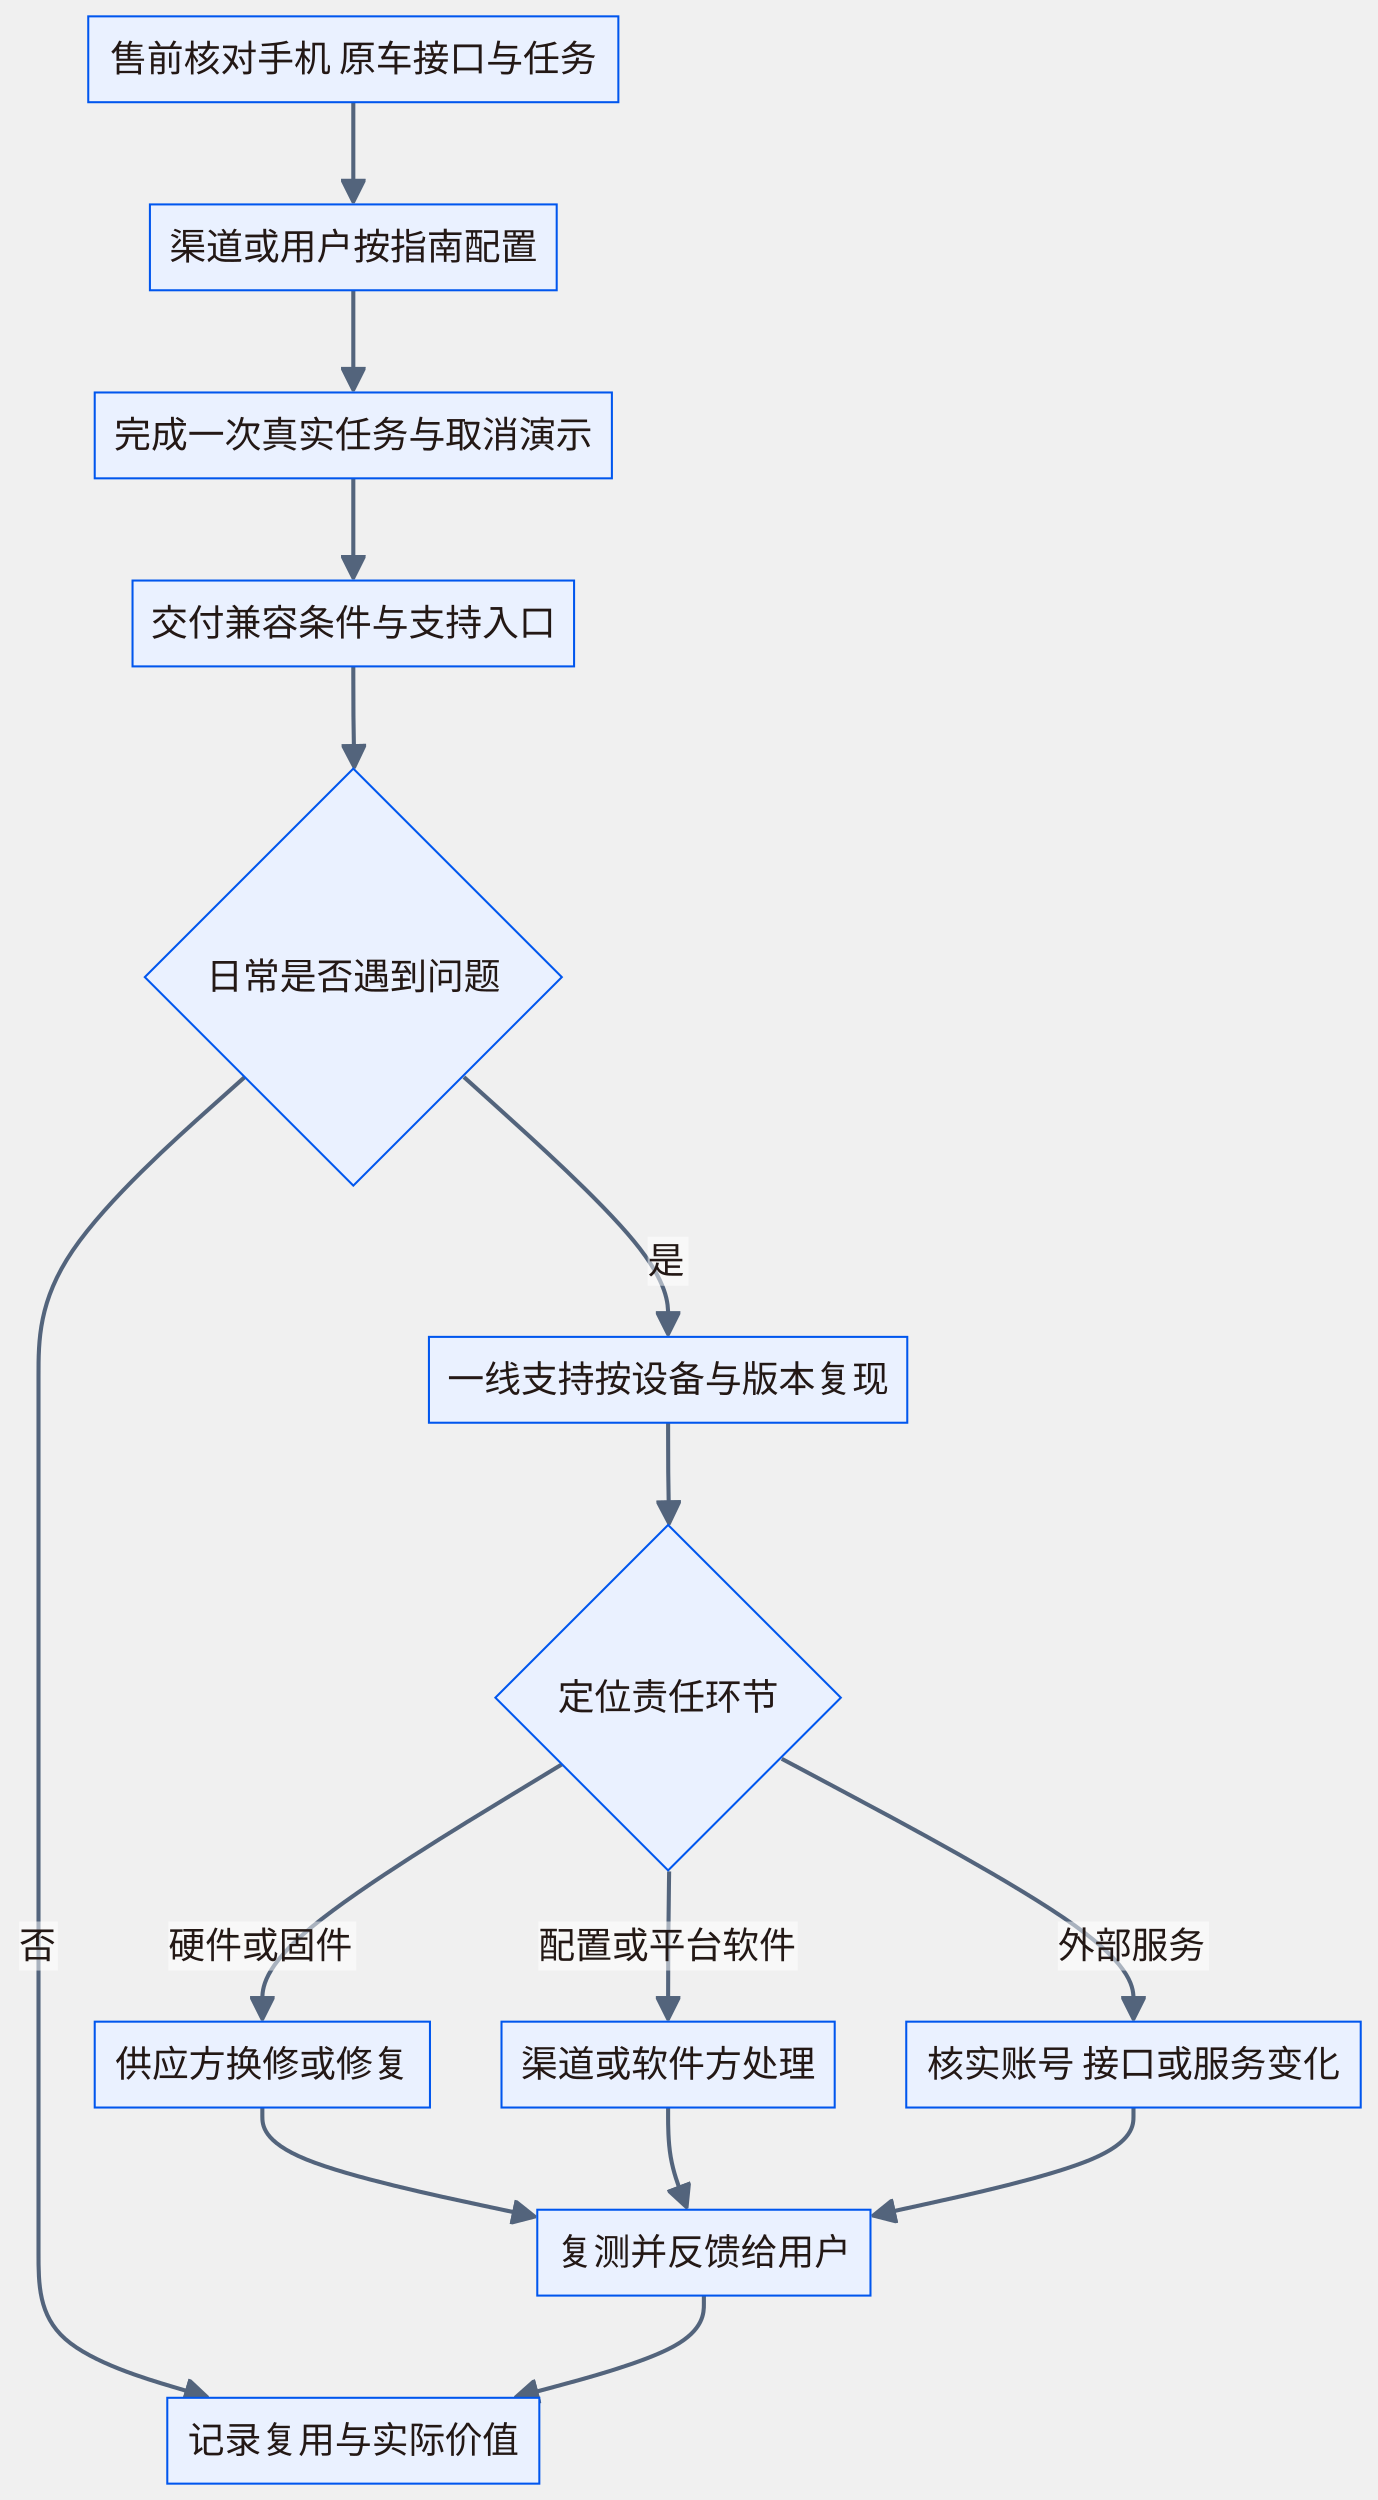
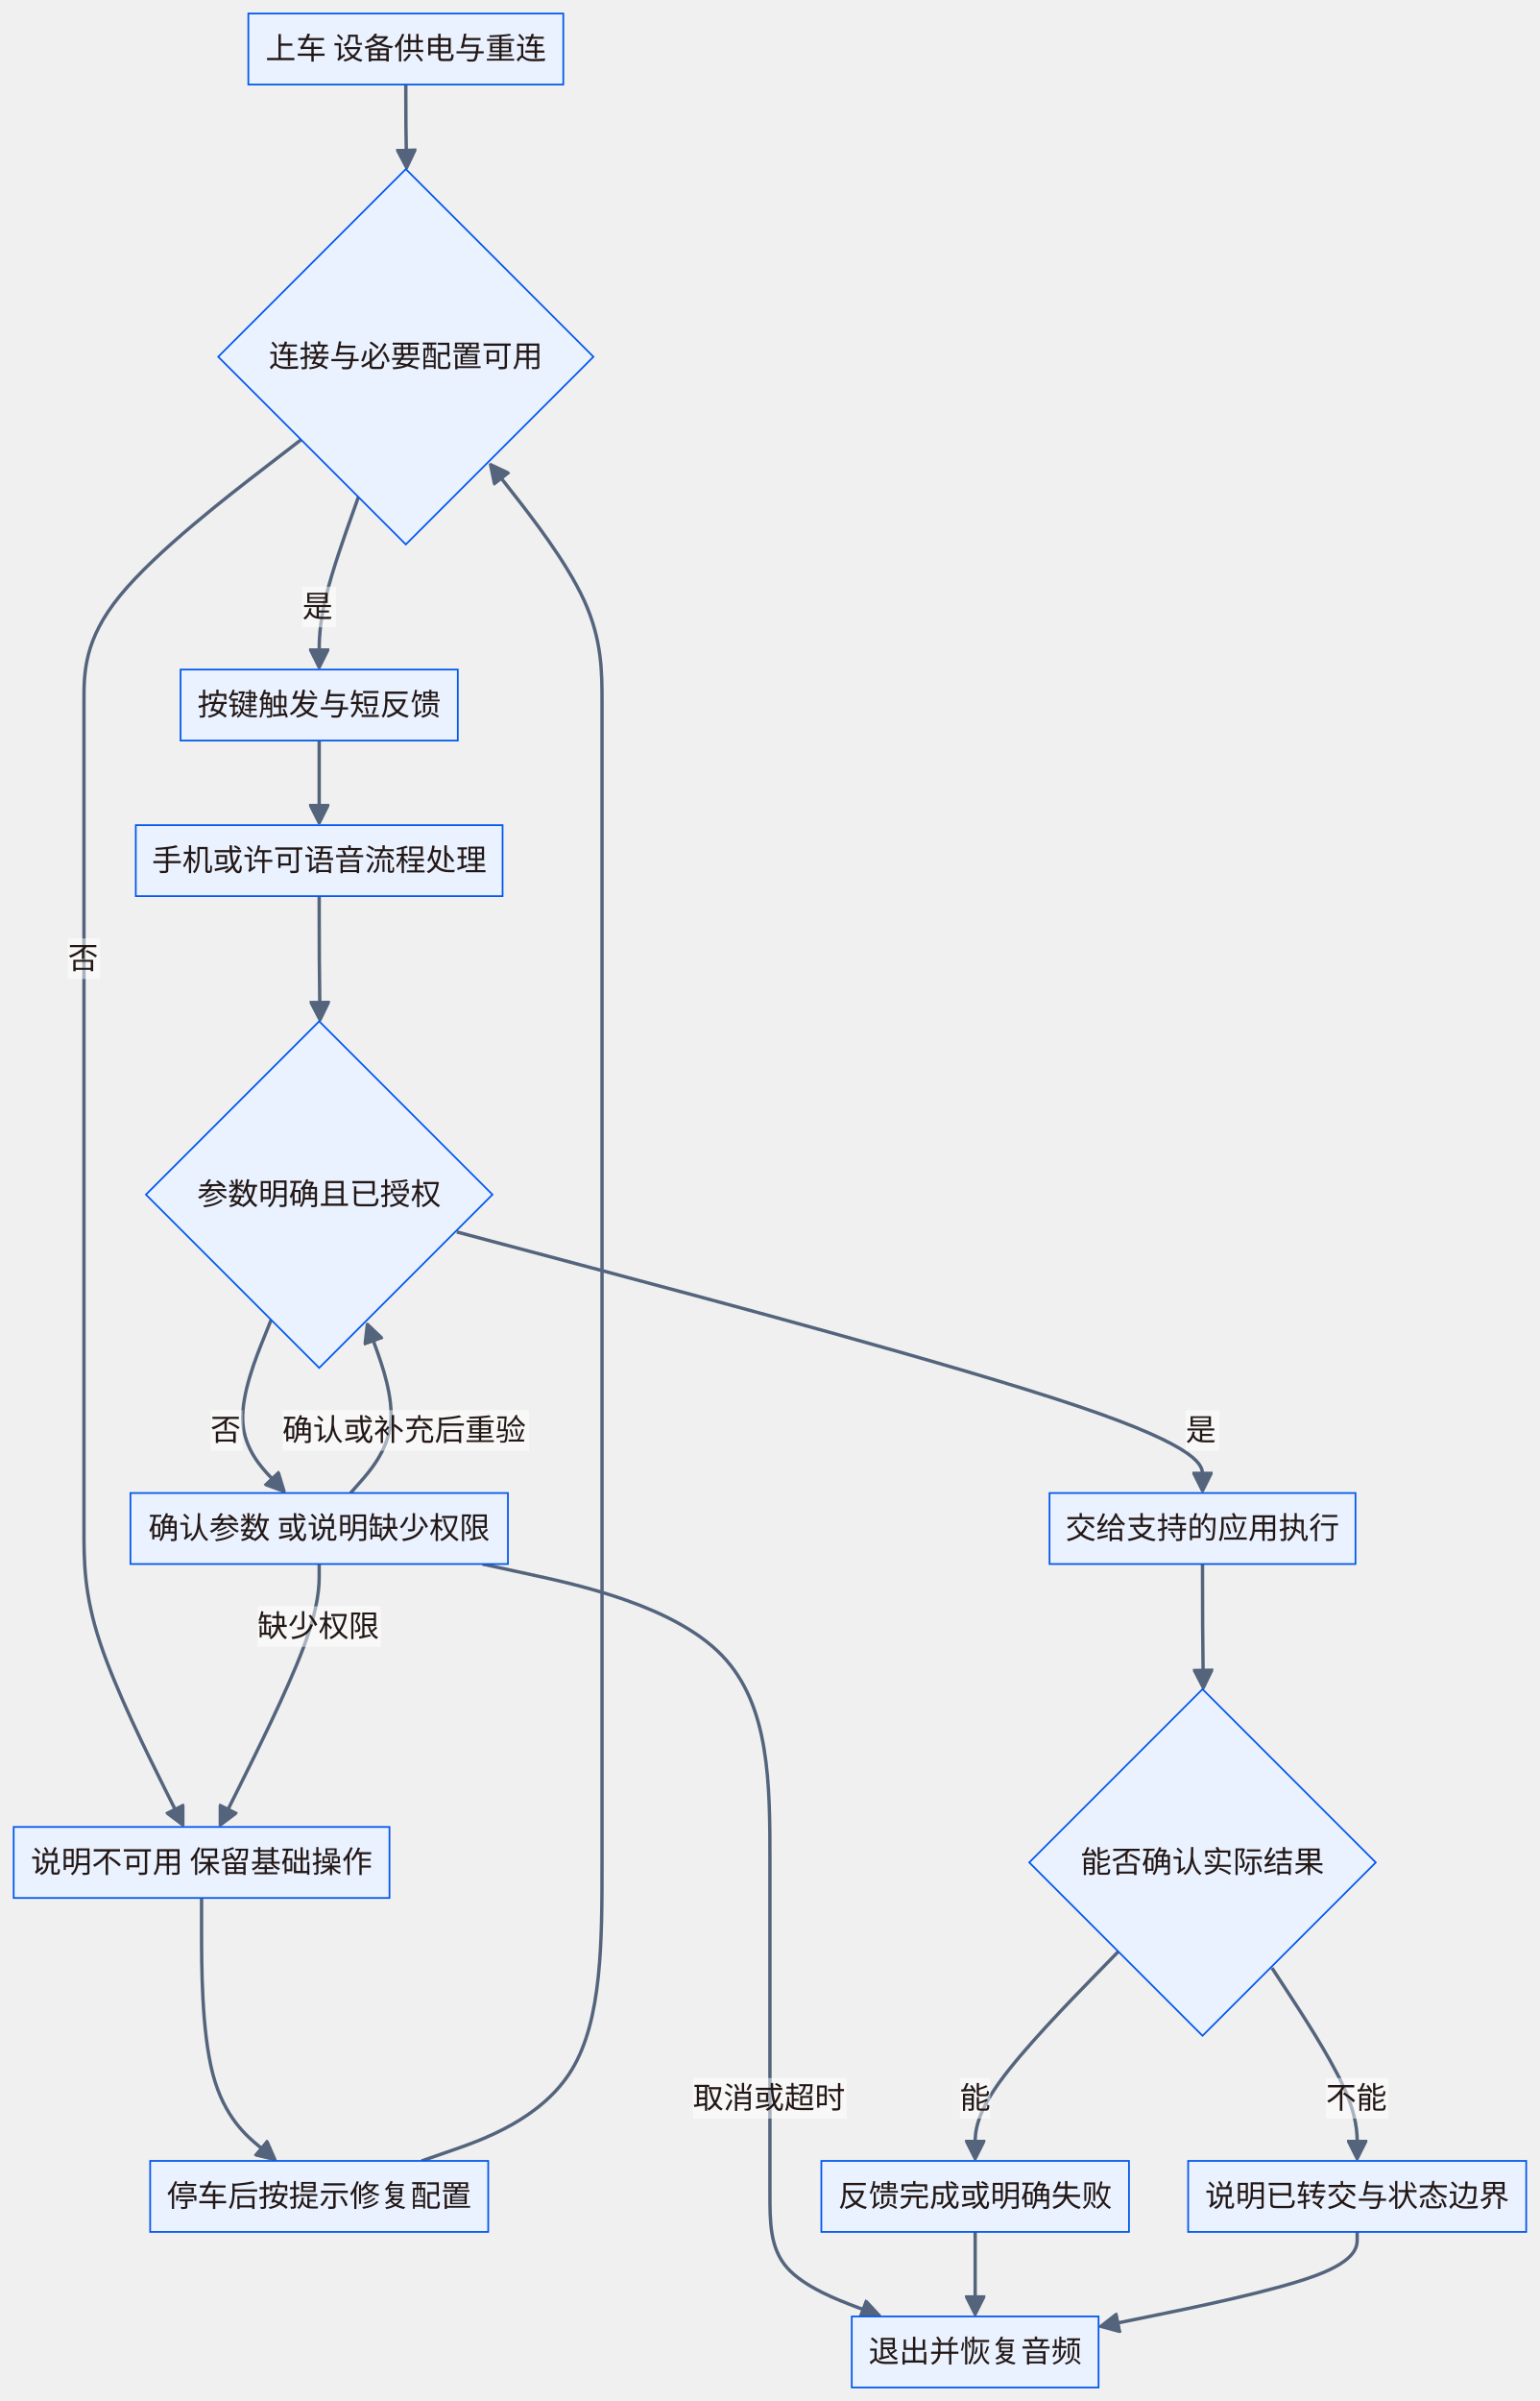
- <svg xmlns="http://www.w3.org/2000/svg" aria-roledescription="flowchart-v2" role="graphics-document document" viewBox="-9 -8 673.326 1223" height="1223" width="674" id="researchFigure7">
+ <svg xmlns="http://www.w3.org/2000/svg" aria-roledescription="flowchart-v2" role="graphics-document document" viewBox="-8 -8 910.827 1420" height="1420" width="911" id="researchFigure7">
  <style>#researchFigure7{font-family:Microsoft YaHei,PingFang SC,sans-serif;font-size:18px;fill:#231815;}#researchFigure7 .error-icon{fill:#F4F7FC;}#researchFigure7 .error-text{fill:#0b0803;stroke:#0b0803;}#researchFigure7 .edge-thickness-normal{stroke-width:2px;}#researchFigure7 .edge-thickness-thick{stroke-width:3.5px;}#researchFigure7 .edge-pattern-solid{stroke-dasharray:0;}#researchFigure7 .edge-pattern-dashed{stroke-dasharray:3;}#researchFigure7 .edge-pattern-dotted{stroke-dasharray:2;}#researchFigure7 .marker{fill:#53647C;stroke:#53647C;}#researchFigure7 .marker.cross{stroke:#53647C;}#researchFigure7 svg{font-family:Microsoft YaHei,PingFang SC,sans-serif;font-size:18px;}#researchFigure7 .label{font-family:Microsoft YaHei,PingFang SC,sans-serif;color:#231815;}#researchFigure7 .cluster-label text{fill:#0b0803;}#researchFigure7 .cluster-label span,#researchFigure7 p{color:#0b0803;}#researchFigure7 .label text,#researchFigure7 span,#researchFigure7 p{fill:#231815;color:#231815;}#researchFigure7 .node rect,#researchFigure7 .node circle,#researchFigure7 .node ellipse,#researchFigure7 .node polygon,#researchFigure7 .node path{fill:#EAF1FF;stroke:#0056EE;stroke-width:1px;}#researchFigure7 .flowchart-label text{text-anchor:middle;}#researchFigure7 .node .katex path{fill:#000;stroke:#000;stroke-width:1px;}#researchFigure7 .node .label{text-align:center;}#researchFigure7 .node.clickable{cursor:pointer;}#researchFigure7 .arrowheadPath{fill:#0b0b0b;}#researchFigure7 .edgePath .path{stroke:#53647C;stroke-width:2.0px;}#researchFigure7 .flowchart-link{stroke:#53647C;fill:none;}#researchFigure7 .edgeLabel{background-color:#FFFFFF;text-align:center;}#researchFigure7 .edgeLabel rect{opacity:0.5;background-color:#FFFFFF;fill:#FFFFFF;}#researchFigure7 .labelBkg{background-color:rgba(255, 255, 255, 0.5);}#researchFigure7 .cluster rect{fill:#F8FAFF;stroke:#AABDE0;stroke-width:1px;}#researchFigure7 .cluster text{fill:#0b0803;}#researchFigure7 .cluster span,#researchFigure7 p{color:#0b0803;}#researchFigure7 div.mermaidTooltip{position:absolute;text-align:center;max-width:200px;padding:2px;font-family:Microsoft YaHei,PingFang SC,sans-serif;font-size:12px;background:#F4F7FC;border:1px solid hsl(217.5, 17.143%, 87.255%);border-radius:2px;pointer-events:none;z-index:100;}#researchFigure7 .flowchartTitleText{text-anchor:middle;font-size:18px;fill:#231815;}#researchFigure7 :root{--mermaid-font-family:Microsoft YaHei,PingFang SC,sans-serif;}</style>
  <g>
    <marker orient="auto" markerHeight="12" markerWidth="12" markerUnits="userSpaceOnUse" refY="5" refX="6" viewBox="0 0 10 10" class="marker flowchart" id="researchFigure7_flowchart-pointEnd">
      <path style="stroke-width: 1; stroke-dasharray: 1, 0;" class="arrowMarkerPath" d="M 0 0 L 10 5 L 0 10 z" />
    </marker>
    <marker orient="auto" markerHeight="12" markerWidth="12" markerUnits="userSpaceOnUse" refY="5" refX="4.5" viewBox="0 0 10 10" class="marker flowchart" id="researchFigure7_flowchart-pointStart">
      <path style="stroke-width: 1; stroke-dasharray: 1, 0;" class="arrowMarkerPath" d="M 0 5 L 10 10 L 10 0 z" />
    </marker>
    <marker orient="auto" markerHeight="11" markerWidth="11" markerUnits="userSpaceOnUse" refY="5" refX="11" viewBox="0 0 10 10" class="marker flowchart" id="researchFigure7_flowchart-circleEnd">
      <circle style="stroke-width: 1; stroke-dasharray: 1, 0;" class="arrowMarkerPath" r="5" cy="5" cx="5" />
    </marker>
    <marker orient="auto" markerHeight="11" markerWidth="11" markerUnits="userSpaceOnUse" refY="5" refX="-1" viewBox="0 0 10 10" class="marker flowchart" id="researchFigure7_flowchart-circleStart">
      <circle style="stroke-width: 1; stroke-dasharray: 1, 0;" class="arrowMarkerPath" r="5" cy="5" cx="5" />
    </marker>
    <marker orient="auto" markerHeight="11" markerWidth="11" markerUnits="userSpaceOnUse" refY="5.2" refX="12" viewBox="0 0 11 11" class="marker cross flowchart" id="researchFigure7_flowchart-crossEnd">
      <path style="stroke-width: 2; stroke-dasharray: 1, 0;" class="arrowMarkerPath" d="M 1,1 l 9,9 M 10,1 l -9,9" />
    </marker>
    <marker orient="auto" markerHeight="11" markerWidth="11" markerUnits="userSpaceOnUse" refY="5.2" refX="-1" viewBox="0 0 11 11" class="marker cross flowchart" id="researchFigure7_flowchart-crossStart">
      <path style="stroke-width: 2; stroke-dasharray: 1, 0;" class="arrowMarkerPath" d="M 1,1 l 9,9 M 10,1 l -9,9" />
    </marker>
    <g class="root">
      <g class="clusters" />
      <g class="edgePaths">
-         <path marker-end="url(#researchFigure7_flowchart-pointEnd)" style="fill:none;" class="edge-thickness-normal edge-pattern-solid flowchart-link LS-A LE-B" id="L-A-B-0" d="M163.5,42L163.5,46.167C163.5,50.333,163.5,58.667,163.5,66.117C163.5,73.567,163.5,80.133,163.5,83.417L163.5,86.7" />
-         <path marker-end="url(#researchFigure7_flowchart-pointEnd)" style="fill:none;" class="edge-thickness-normal edge-pattern-solid flowchart-link LS-B LE-C" id="L-B-C-0" d="M163.5,134L163.5,138.167C163.5,142.333,163.5,150.667,163.5,158.117C163.5,165.567,163.5,172.133,163.5,175.417L163.5,178.7" />
-         <path marker-end="url(#researchFigure7_flowchart-pointEnd)" style="fill:none;" class="edge-thickness-normal edge-pattern-solid flowchart-link LS-C LE-D" id="L-C-D-0" d="M163.5,226L163.5,230.167C163.5,234.333,163.5,242.667,163.5,250.117C163.5,257.567,163.5,264.133,163.5,267.417L163.5,270.7" />
-         <path marker-end="url(#researchFigure7_flowchart-pointEnd)" style="fill:none;" class="edge-thickness-normal edge-pattern-solid flowchart-link LS-D LE-E" id="L-D-E-0" d="M163.5,318L163.5,322.167C163.5,326.333,163.5,334.667,163.566,342.2C163.632,349.734,163.764,356.467,163.83,359.834L163.896,363.201" />
-         <path marker-end="url(#researchFigure7_flowchart-pointEnd)" style="fill:none;" class="edge-thickness-normal edge-pattern-solid flowchart-link LS-E LE-F" id="L-E-F-0" d="M110.389,518.889L93.574,533.908C76.759,548.926,43.13,578.963,26.315,603.648C9.5,628.333,9.5,647.667,9.5,665C9.5,682.333,9.5,697.667,9.5,723.583C9.5,749.5,9.5,786,9.5,824.5C9.5,863,9.5,903.5,9.5,933.417C9.5,963.333,9.5,982.667,9.5,1000C9.5,1017.333,9.5,1032.667,9.5,1048C9.5,1063.333,9.5,1078.667,9.5,1094C9.5,1109.333,9.5,1124.667,22.603,1136.247C35.706,1147.828,61.912,1155.655,75.014,1159.569L88.117,1163.483" />
-         <path marker-end="url(#researchFigure7_flowchart-pointEnd)" style="fill:none;" class="edge-thickness-normal edge-pattern-solid flowchart-link LS-E LE-G" id="L-E-G-0" d="M217.611,518.889L234.259,533.908C250.907,548.926,284.204,578.963,300.852,599.265C317.5,619.567,317.5,630.133,317.5,635.417L317.5,640.7" />
-         <path marker-end="url(#researchFigure7_flowchart-pointEnd)" style="fill:none;" class="edge-thickness-normal edge-pattern-solid flowchart-link LS-G LE-H" id="L-G-H-0" d="M317.5,688L317.5,692.167C317.5,696.333,317.5,704.667,317.566,712.2C317.632,719.734,317.764,726.467,317.83,729.834L317.896,733.201" />
-         <path marker-end="url(#researchFigure7_flowchart-pointEnd)" style="fill:none;" class="edge-thickness-normal edge-pattern-solid flowchart-link LS-H LE-I" id="L-H-I-0" d="M265.584,855.084L241.153,869.903C216.722,884.722,167.861,914.361,143.431,934.464C119,954.567,119,965.133,119,970.417L119,975.7" />
-         <path marker-end="url(#researchFigure7_flowchart-pointEnd)" style="fill:none;" class="edge-thickness-normal edge-pattern-solid flowchart-link LS-H LE-J" id="L-H-J-0" d="M318,907.5L317.917,913.583C317.833,919.667,317.667,931.833,317.583,943.2C317.5,954.567,317.5,965.133,317.5,970.417L317.5,975.7" />
-         <path marker-end="url(#researchFigure7_flowchart-pointEnd)" style="fill:none;" class="edge-thickness-normal edge-pattern-solid flowchart-link LS-H LE-K" id="L-H-K-0" d="M373.096,852.404L401.774,867.67C430.452,882.936,487.807,913.468,516.485,934.017C545.163,954.567,545.163,965.133,545.163,970.417L545.163,975.7" />
-         <path marker-end="url(#researchFigure7_flowchart-pointEnd)" style="fill:none;" class="edge-thickness-normal edge-pattern-solid flowchart-link LS-I LE-L" id="L-I-L-0" d="M119,1023L119,1027.167C119,1031.333,119,1039.667,140.553,1048.423C162.105,1057.18,205.211,1066.36,226.764,1070.95L248.316,1075.54" />
-         <path marker-end="url(#researchFigure7_flowchart-pointEnd)" style="fill:none;" class="edge-thickness-normal edge-pattern-solid flowchart-link LS-J LE-L" id="L-J-L-0" d="M317.5,1023L317.5,1027.167C317.5,1031.333,317.5,1039.667,318.771,1047.174C320.042,1054.682,322.584,1061.364,323.855,1064.705L325.126,1068.046" />
-         <path marker-end="url(#researchFigure7_flowchart-pointEnd)" style="fill:none;" class="edge-thickness-normal edge-pattern-solid flowchart-link LS-K LE-L" id="L-K-L-0" d="M545.163,1023L545.163,1027.167C545.163,1031.333,545.163,1039.667,524.582,1048.338C504.001,1057.009,462.839,1066.019,442.258,1070.524L421.677,1075.028" />
-         <path marker-end="url(#researchFigure7_flowchart-pointEnd)" style="fill:none;" class="edge-thickness-normal edge-pattern-solid flowchart-link LS-L LE-F" id="L-L-F-0" d="M335,1115L335,1119.167C335,1123.333,335,1131.667,320.319,1139.771C305.638,1147.876,276.275,1155.751,261.594,1159.689L246.913,1163.627" />
+         <path marker-end="url(#researchFigure7_flowchart-pointEnd)" style="fill:none;" class="edge-thickness-normal edge-pattern-solid flowchart-link LS-A LE-B" id="L-A-B-0" d="M231.996,42L231.996,46.167C231.996,50.333,231.996,58.667,232.062,66.2C232.128,73.734,232.26,80.467,232.326,83.834L232.392,87.201" />
+         <path marker-end="url(#researchFigure7_flowchart-pointEnd)" style="fill:none;" class="edge-thickness-normal edge-pattern-solid flowchart-link LS-B LE-X" id="L-B-X-0" d="M170.04,252.044L148.63,268.537C127.221,285.029,84.402,318.015,62.992,344.174C41.583,370.333,41.583,389.667,41.583,407C41.583,424.333,41.583,439.667,41.583,455C41.583,470.333,41.583,485.667,41.583,503C41.583,520.333,41.583,539.667,41.583,572.583C41.583,605.5,41.583,652,41.583,698.5C41.583,745,41.583,791.5,41.583,824.417C41.583,857.333,41.583,876.667,41.583,896C41.583,915.333,41.583,934.667,51.039,963.293C60.496,991.919,79.41,1029.838,88.867,1048.798L98.324,1067.757" />
+         <path marker-end="url(#researchFigure7_flowchart-pointEnd)" style="fill:none;" class="edge-thickness-normal edge-pattern-solid flowchart-link LS-X LE-Y" id="L-X-Y-0" d="M111.164,1114.5L111.164,1134.25C111.164,1154,111.164,1193.5,117.884,1218.851C124.603,1244.202,138.042,1255.404,144.762,1261.005L151.481,1266.606" />
+         <path marker-end="url(#researchFigure7_flowchart-pointEnd)" style="fill:none;" class="edge-thickness-normal edge-pattern-solid flowchart-link LS-Y LE-B" id="L-Y-B-0" d="M241.331,1270L259.122,1263.833C276.913,1257.667,312.495,1245.333,330.286,1215.917C348.077,1186.5,348.077,1140,348.077,1093.5C348.077,1047,348.077,1000.5,348.077,967.583C348.077,934.667,348.077,915.333,348.077,896C348.077,876.667,348.077,857.333,348.077,824.417C348.077,791.5,348.077,745,348.077,698.5C348.077,652,348.077,605.5,348.077,572.583C348.077,539.667,348.077,520.333,348.077,503C348.077,485.667,348.077,470.333,348.077,455C348.077,439.667,348.077,424.333,348.077,407C348.077,389.667,348.077,370.333,337.49,347.147C326.903,323.96,305.729,296.921,295.142,283.401L284.555,269.881" />
+         <path marker-end="url(#researchFigure7_flowchart-pointEnd)" style="fill:none;" class="edge-thickness-normal edge-pattern-solid flowchart-link LS-B LE-C" id="L-B-C-0" d="M203.945,285.949L200.078,296.791C196.212,307.633,188.479,329.316,184.612,345.442C180.746,361.567,180.746,372.133,180.746,377.417L180.746,382.7" />
+         <path marker-end="url(#researchFigure7_flowchart-pointEnd)" style="fill:none;" class="edge-thickness-normal edge-pattern-solid flowchart-link LS-C LE-D" id="L-C-D-0" d="M180.746,430L180.746,434.167C180.746,438.333,180.746,446.667,180.746,454.117C180.746,461.567,180.746,468.133,180.746,471.417L180.746,474.7" />
+         <path marker-end="url(#researchFigure7_flowchart-pointEnd)" style="fill:none;" class="edge-thickness-normal edge-pattern-solid flowchart-link LS-D LE-E" id="L-D-E-0" d="M180.746,522L180.746,528.167C180.746,534.333,180.746,546.667,180.817,558.2C180.889,569.733,181.032,580.467,181.103,585.834L181.175,591.2" />
+         <path marker-end="url(#researchFigure7_flowchart-pointEnd)" style="fill:none;" class="edge-thickness-normal edge-pattern-solid flowchart-link LS-E LE-F" id="L-E-F-0" d="M152.325,772.579L147.923,783.483C143.521,794.386,134.718,816.193,135.539,832.621C136.36,849.05,146.806,860.099,152.029,865.624L157.252,871.149" />
+         <path marker-end="url(#researchFigure7_flowchart-pointEnd)" style="fill:none;" class="edge-thickness-normal edge-pattern-solid flowchart-link LS-F LE-E" id="L-F-E-0" d="M199.302,875L204.751,868.833C210.2,862.667,221.098,850.333,222.979,834.324C224.861,818.314,217.726,798.629,214.158,788.786L210.591,778.943" />
+         <path marker-end="url(#researchFigure7_flowchart-pointEnd)" style="fill:none;" class="edge-thickness-normal edge-pattern-solid flowchart-link LS-F LE-X" id="L-F-X-0" d="M180.746,917L180.746,923.167C180.746,929.333,180.746,941.667,171.289,966.793C161.832,991.919,142.918,1029.838,133.461,1048.798L124.004,1067.757" />
+         <path marker-end="url(#researchFigure7_flowchart-pointEnd)" style="fill:none;" class="edge-thickness-normal edge-pattern-solid flowchart-link LS-F LE-Z" id="L-F-Z-0" d="M277.296,917L305.648,923.167C334,929.333,390.704,941.667,419.057,971.083C447.409,1000.5,447.409,1047,447.409,1093.5C447.409,1140,447.409,1186.5,447.409,1219.417C447.409,1252.333,447.409,1271.667,447.409,1289C447.409,1306.333,447.409,1321.667,457.581,1333.187C467.753,1344.707,488.097,1352.415,498.269,1356.269L508.441,1360.122" />
+         <path marker-end="url(#researchFigure7_flowchart-pointEnd)" style="fill:none;" class="edge-thickness-normal edge-pattern-solid flowchart-link LS-E LE-G" id="L-E-G-0" d="M262.149,720.597L335.679,740.164C409.208,759.731,556.268,798.866,629.797,823.716C703.327,848.567,703.327,859.133,703.327,864.417L703.327,869.7" />
+         <path marker-end="url(#researchFigure7_flowchart-pointEnd)" style="fill:none;" class="edge-thickness-normal edge-pattern-solid flowchart-link LS-G LE-H" id="L-G-H-0" d="M703.327,917L703.327,923.167C703.327,929.333,703.327,941.667,703.399,953.2C703.47,964.733,703.613,975.467,703.685,980.834L703.756,986.2" />
+         <path marker-end="url(#researchFigure7_flowchart-pointEnd)" style="fill:none;" class="edge-thickness-normal edge-pattern-solid flowchart-link LS-H LE-I" id="L-H-I-0" d="M653.512,1146.185L639.398,1160.654C625.284,1175.123,597.056,1204.062,582.941,1223.814C568.827,1243.567,568.827,1254.133,568.827,1259.417L568.827,1264.7" />
+         <path marker-end="url(#researchFigure7_flowchart-pointEnd)" style="fill:none;" class="edge-thickness-normal edge-pattern-solid flowchart-link LS-H LE-J" id="L-H-J-0" d="M744.428,1155.899L752.828,1168.749C761.228,1181.6,778.027,1207.3,786.427,1225.433C794.827,1243.567,794.827,1254.133,794.827,1259.417L794.827,1264.7" />
+         <path marker-end="url(#researchFigure7_flowchart-pointEnd)" style="fill:none;" class="edge-thickness-normal edge-pattern-solid flowchart-link LS-I LE-Z" id="L-I-Z-0" d="M568.827,1312L568.827,1316.167C568.827,1320.333,568.827,1328.667,568.827,1336.117C568.827,1343.567,568.827,1350.133,568.827,1353.417L568.827,1356.7" />
+         <path marker-end="url(#researchFigure7_flowchart-pointEnd)" style="fill:none;" class="edge-thickness-normal edge-pattern-solid flowchart-link LS-J LE-Z" id="L-J-Z-0" d="M794.827,1312L794.827,1316.167C794.827,1320.333,794.827,1328.667,770.193,1337.847C745.558,1347.028,696.289,1357.056,671.655,1362.07L647.021,1367.085" />
      </g>
      <g class="edgeLabels">
        <g class="edgeLabel">
          <g transform="translate(0, 0)" class="label">
            <rect height="0" width="0" ry="0" rx="0" />
            <text style="">
              <tspan class="row" x="0" dy="1em" xml:space="preserve" />
            </text>
          </g>
        </g>
-         <g class="edgeLabel">
-           <g transform="translate(0, 0)" class="label">
-             <rect height="0" width="0" ry="0" rx="0" />
-             <text style="">
-               <tspan class="row" x="0" dy="1em" xml:space="preserve" />
-             </text>
-           </g>
-         </g>
-         <g class="edgeLabel">
-           <g transform="translate(0, 0)" class="label">
-             <rect height="0" width="0" ry="0" rx="0" />
-             <text style="">
-               <tspan class="row" x="0" dy="1em" xml:space="preserve" />
-             </text>
-           </g>
-         </g>
-         <g class="edgeLabel">
-           <g transform="translate(0, 0)" class="label">
-             <rect height="0" width="0" ry="0" rx="0" />
-             <text style="">
-               <tspan class="row" x="0" dy="1em" xml:space="preserve" />
-             </text>
-           </g>
-         </g>
-         <g transform="translate(9.5, 944)" class="edgeLabel">
+         <g transform="translate(41.58252, 559)" class="edgeLabel">
          <g transform="translate(-9.5, -12)" class="label">
            <rect height="24" width="19" ry="0" rx="0" />
            <text style="">
              <tspan class="row" x="0" dy="1em" xml:space="preserve">否</tspan>
            </text>
          </g>
        </g>
-         <g transform="translate(317.5, 609)" class="edgeLabel">
+         <g class="edgeLabel">
+           <g transform="translate(0, 0)" class="label">
+             <rect height="0" width="0" ry="0" rx="0" />
+             <text style="">
+               <tspan class="row" x="0" dy="1em" xml:space="preserve" />
+             </text>
+           </g>
+         </g>
+         <g class="edgeLabel">
+           <g transform="translate(0, 0)" class="label">
+             <rect height="0" width="0" ry="0" rx="0" />
+             <text style="">
+               <tspan class="row" x="0" dy="1em" xml:space="preserve" />
+             </text>
+           </g>
+         </g>
+         <g transform="translate(180.7456, 351)" class="edgeLabel">
          <g transform="translate(-10, -12)" class="label">
            <rect height="24" width="20" ry="0" rx="0" />
            <text style="">
              <tspan class="row" x="0" dy="1em" xml:space="preserve">是</tspan>
            </text>
          </g>
        </g>
        <g class="edgeLabel">
          <g transform="translate(0, 0)" class="label">
            <rect height="0" width="0" ry="0" rx="0" />
            <text style="">
              <tspan class="row" x="0" dy="1em" xml:space="preserve" />
            </text>
          </g>
        </g>
-         <g transform="translate(119, 944)" class="edgeLabel">
-           <g transform="translate(-46, -12)" class="label">
-             <rect height="24" width="91.962" ry="0" rx="0" />
-             <text style="">
-               <tspan class="row" x="0" dy="1em" xml:space="preserve">硬件或固件</tspan>
-             </text>
-           </g>
-         </g>
-         <g transform="translate(317.5, 944)" class="edgeLabel">
-           <g transform="translate(-63.5, -12)" class="label">
-             <rect height="24" width="126.943" ry="0" rx="0" />
-             <text style="">
-               <tspan class="row" x="0" dy="1em" xml:space="preserve">配置或平台软件</tspan>
-             </text>
-           </g>
-         </g>
-         <g transform="translate(545.1631, 944)" class="edgeLabel">
-           <g transform="translate(-37, -12)" class="label">
-             <rect height="24" width="73.971" ry="0" rx="0" />
-             <text style="">
-               <tspan class="row" x="0" dy="1em" xml:space="preserve">外部服务</tspan>
-             </text>
-           </g>
-         </g>
-         <g class="edgeLabel">
-           <g transform="translate(0, 0)" class="label">
-             <rect height="0" width="0" ry="0" rx="0" />
-             <text style="">
-               <tspan class="row" x="0" dy="1em" xml:space="preserve" />
-             </text>
-           </g>
-         </g>
-         <g class="edgeLabel">
-           <g transform="translate(0, 0)" class="label">
-             <rect height="0" width="0" ry="0" rx="0" />
-             <text style="">
-               <tspan class="row" x="0" dy="1em" xml:space="preserve" />
+         <g class="edgeLabel">
+           <g transform="translate(0, 0)" class="label">
+             <rect height="0" width="0" ry="0" rx="0" />
+             <text style="">
+               <tspan class="row" x="0" dy="1em" xml:space="preserve" />
+             </text>
+           </g>
+         </g>
+         <g transform="translate(125.9141, 838)" class="edgeLabel">
+           <g transform="translate(-9.5, -12)" class="label">
+             <rect height="24" width="19" ry="0" rx="0" />
+             <text style="">
+               <tspan class="row" x="0" dy="1em" xml:space="preserve">否</tspan>
+             </text>
+           </g>
+         </g>
+         <g transform="translate(231.9956, 838)" class="edgeLabel">
+           <g transform="translate(-73, -12)" class="label">
+             <rect height="24" width="145.932" ry="0" rx="0" />
+             <text style="">
+               <tspan class="row" x="0" dy="1em" xml:space="preserve">确认或补充后重验</tspan>
+             </text>
+           </g>
+         </g>
+         <g transform="translate(180.7456, 954)" class="edgeLabel">
+           <g transform="translate(-36.5, -12)" class="label">
+             <rect height="24" width="72.971" ry="0" rx="0" />
+             <text style="">
+               <tspan class="row" x="0" dy="1em" xml:space="preserve">缺少权限</tspan>
+             </text>
+           </g>
+         </g>
+         <g transform="translate(447.4087, 1233)" class="edgeLabel">
+           <g transform="translate(-45.5, -12)" class="label">
+             <rect height="24" width="90.961" ry="0" rx="0" />
+             <text style="">
+               <tspan class="row" x="0" dy="1em" xml:space="preserve">取消或超时</tspan>
+             </text>
+           </g>
+         </g>
+         <g transform="translate(703.3271, 838)" class="edgeLabel">
+           <g transform="translate(-10, -12)" class="label">
+             <rect height="24" width="20" ry="0" rx="0" />
+             <text style="">
+               <tspan class="row" x="0" dy="1em" xml:space="preserve">是</tspan>
+             </text>
+           </g>
+         </g>
+         <g class="edgeLabel">
+           <g transform="translate(0, 0)" class="label">
+             <rect height="0" width="0" ry="0" rx="0" />
+             <text style="">
+               <tspan class="row" x="0" dy="1em" xml:space="preserve" />
+             </text>
+           </g>
+         </g>
+         <g transform="translate(568.8271, 1233)" class="edgeLabel">
+           <g transform="translate(-9, -12)" class="label">
+             <rect height="24" width="18" ry="0" rx="0" />
+             <text style="">
+               <tspan class="row" x="0" dy="1em" xml:space="preserve">能</tspan>
+             </text>
+           </g>
+         </g>
+         <g transform="translate(794.8271, 1233)" class="edgeLabel">
+           <g transform="translate(-18.5, -12)" class="label">
+             <rect height="24" width="36.991" ry="0" rx="0" />
+             <text style="">
+               <tspan class="row" x="0" dy="1em" xml:space="preserve">不能</tspan>
            </text>
          </g>
        </g>
        <g class="edgeLabel">
          <g transform="translate(0, 0)" class="label">
            <rect height="0" width="0" ry="0" rx="0" />
            <text style="">
              <tspan class="row" x="0" dy="1em" xml:space="preserve" />
            </text>
          </g>
        </g>
        <g class="edgeLabel">
          <g transform="translate(0, 0)" class="label">
            <rect height="0" width="0" ry="0" rx="0" />
            <text style="">
              <tspan class="row" x="0" dy="1em" xml:space="preserve" />
            </text>
          </g>
        </g>
      </g>
      <g class="nodes">
-         <g transform="translate(163.5, 21)" data-id="A" data-node="true" id="flowchart-A-163" class="node default default flowchart-label">
-           <rect height="42" width="259.326" y="-21" x="-129.663" ry="0" rx="0" style="" class="basic label-container" />
-           <g transform="translate(0, -12)" style="" class="label">
-             <rect />
-             <text style="">
-               <tspan class="row" x="0" dy="1em" xml:space="preserve">售前核对手机 原车接口与任务</tspan>
-             </text>
-           </g>
-         </g>
-         <g transform="translate(163.5, 113)" data-id="B" data-node="true" id="flowchart-B-164" class="node default default flowchart-label">
-           <rect height="42" width="199" y="-21" x="-99.5" ry="0" rx="0" style="" class="basic label-container" />
-           <g transform="translate(0, -12)" style="" class="label">
-             <rect />
-             <text style="">
-               <tspan class="row" x="0" dy="1em" xml:space="preserve">渠道或用户按指南配置</tspan>
-             </text>
-           </g>
-         </g>
-         <g transform="translate(163.5, 205)" data-id="C" data-node="true" id="flowchart-C-166" class="node default default flowchart-label">
-           <rect height="42" width="253" y="-21" x="-126.5" ry="0" rx="0" style="" class="basic label-container" />
-           <g transform="translate(0, -12)" style="" class="label">
-             <rect />
-             <text style="">
-               <tspan class="row" x="0" dy="1em" xml:space="preserve">完成一次真实任务与取消演示</tspan>
-             </text>
-           </g>
-         </g>
-         <g transform="translate(163.5, 297)" data-id="D" data-node="true" id="flowchart-D-168" class="node default default flowchart-label">
-           <rect height="42" width="216" y="-21" x="-108" ry="0" rx="0" style="" class="basic label-container" />
-           <g transform="translate(0, -12)" style="" class="label">
-             <rect />
-             <text style="">
-               <tspan class="row" x="0" dy="1em" xml:space="preserve">交付兼容条件与支持入口</tspan>
-             </text>
-           </g>
-         </g>
-         <g transform="translate(163.5, 470)" data-id="E" data-node="true" id="flowchart-E-170" class="node default default flowchart-label">
-           <polygon style="" transform="translate(-102,102)" class="label-container" points="102,0 204,-102 102,-204 0,-102" />
-           <g transform="translate(0, -12)" style="" class="label">
-             <rect />
-             <text style="">
-               <tspan class="row" x="0" dy="1em" xml:space="preserve">日常是否遇到问题</tspan>
-             </text>
-           </g>
-         </g>
-         <g transform="translate(163.5, 1186)" data-id="F" data-node="true" id="flowchart-F-172" class="node default default flowchart-label">
+         <g transform="translate(231.9956, 21)" data-id="A" data-node="true" id="flowchart-A-354" class="node default default flowchart-label">
+           <rect height="42" width="186.326" y="-21" x="-93.163" ry="0" rx="0" style="" class="basic label-container" />
+           <g transform="translate(0, -12)" style="" class="label">
+             <rect />
+             <text style="">
+               <tspan class="row" x="0" dy="1em" xml:space="preserve">上车 设备供电与重连</tspan>
+             </text>
+           </g>
+         </g>
+         <g transform="translate(231.9956, 203)" data-id="B" data-node="true" id="flowchart-B-355" class="node default default flowchart-label">
+           <polygon style="" transform="translate(-111,111)" class="label-container" points="111,0 222,-111 111,-222 0,-111" />
+           <g transform="translate(0, -12)" style="" class="label">
+             <rect />
+             <text style="">
+               <tspan class="row" x="0" dy="1em" xml:space="preserve">连接与必要配置可用</tspan>
+             </text>
+           </g>
+         </g>
+         <g transform="translate(111.1641, 1093.5)" data-id="X" data-node="true" id="flowchart-X-357" class="node default default flowchart-label">
+           <rect height="42" width="222.328" y="-21" x="-111.164" ry="0" rx="0" style="" class="basic label-container" />
+           <g transform="translate(0, -12)" style="" class="label">
+             <rect />
+             <text style="">
+               <tspan class="row" x="0" dy="1em" xml:space="preserve">说明不可用 保留基础操作</tspan>
+             </text>
+           </g>
+         </g>
+         <g transform="translate(180.7456, 1291)" data-id="Y" data-node="true" id="flowchart-Y-359" class="node default default flowchart-label">
+           <rect height="42" width="200" y="-21" x="-100" ry="0" rx="0" style="" class="basic label-container" />
+           <g transform="translate(0, -12)" style="" class="label">
+             <rect />
+             <text style="">
+               <tspan class="row" x="0" dy="1em" xml:space="preserve">停车后按提示修复配置</tspan>
+             </text>
+           </g>
+         </g>
+         <g transform="translate(180.7456, 409)" data-id="C" data-node="true" id="flowchart-C-363" class="node default default flowchart-label">
+           <rect height="42" width="164" y="-21" x="-82" ry="0" rx="0" style="" class="basic label-container" />
+           <g transform="translate(0, -12)" style="" class="label">
+             <rect />
+             <text style="">
+               <tspan class="row" x="0" dy="1em" xml:space="preserve">按键触发与短反馈</tspan>
+             </text>
+           </g>
+         </g>
+         <g transform="translate(180.7456, 501)" data-id="D" data-node="true" id="flowchart-D-365" class="node default default flowchart-label">
+           <rect height="42" width="217" y="-21" x="-108.5" ry="0" rx="0" style="" class="basic label-container" />
+           <g transform="translate(0, -12)" style="" class="label">
+             <rect />
+             <text style="">
+               <tspan class="row" x="0" dy="1em" xml:space="preserve">手机或许可语音流程处理</tspan>
+             </text>
+           </g>
+         </g>
+         <g transform="translate(180.7456, 698.5)" data-id="E" data-node="true" id="flowchart-E-367" class="node default default flowchart-label">
+           <polygon style="" transform="translate(-102.5,102.5)" class="label-container" points="102.5,0 205,-102.5 102.5,-205 0,-102.5" />
+           <g transform="translate(0, -12)" style="" class="label">
+             <rect />
+             <text style="">
+               <tspan class="row" x="0" dy="1em" xml:space="preserve">参数明确且已授权</tspan>
+             </text>
+           </g>
+         </g>
+         <g transform="translate(180.7456, 896)" data-id="F" data-node="true" id="flowchart-F-369" class="node default default flowchart-label">
+           <rect height="42" width="223.326" y="-21" x="-111.663" ry="0" rx="0" style="" class="basic label-container" />
+           <g transform="translate(0, -12)" style="" class="label">
+             <rect />
+             <text style="">
+               <tspan class="row" x="0" dy="1em" xml:space="preserve">确认参数 或说明缺少权限</tspan>
+             </text>
+           </g>
+         </g>
+         <g transform="translate(568.8271, 1383)" data-id="Z" data-node="true" id="flowchart-Z-375" class="node default default flowchart-label">
+           <rect height="42" width="146" y="-21" x="-73" ry="0" rx="0" style="" class="basic label-container" />
+           <g transform="translate(0, -12)" style="" class="label">
+             <rect />
+             <text style="">
+               <tspan class="row" x="0" dy="1em" xml:space="preserve">退出并恢复音频</tspan>
+             </text>
+           </g>
+         </g>
+         <g transform="translate(703.3271, 896)" data-id="G" data-node="true" id="flowchart-G-377" class="node default default flowchart-label">
+           <rect height="42" width="181" y="-21" x="-90.5" ry="0" rx="0" style="" class="basic label-container" />
+           <g transform="translate(0, -12)" style="" class="label">
+             <rect />
+             <text style="">
+               <tspan class="row" x="0" dy="1em" xml:space="preserve">交给支持的应用执行</tspan>
+             </text>
+           </g>
+         </g>
+         <g transform="translate(703.3271, 1093.5)" data-id="H" data-node="true" id="flowchart-H-379" class="node default default flowchart-label">
+           <polygon style="" transform="translate(-102.5,102.5)" class="label-container" points="102.5,0 205,-102.5 102.5,-205 0,-102.5" />
+           <g transform="translate(0, -12)" style="" class="label">
+             <rect />
+             <text style="">
+               <tspan class="row" x="0" dy="1em" xml:space="preserve">能否确认实际结果</tspan>
+             </text>
+           </g>
+         </g>
+         <g transform="translate(568.8271, 1291)" data-id="I" data-node="true" id="flowchart-I-381" class="node default default flowchart-label">
          <rect height="42" width="182" y="-21" x="-91" ry="0" rx="0" style="" class="basic label-container" />
          <g transform="translate(0, -12)" style="" class="label">
            <rect />
            <text style="">
-               <tspan class="row" x="0" dy="1em" xml:space="preserve">记录复用与实际价值</tspan>
-             </text>
-           </g>
-         </g>
-         <g transform="translate(317.5, 667)" data-id="G" data-node="true" id="flowchart-G-174" class="node default default flowchart-label">
-           <rect height="42" width="234" y="-21" x="-117" ry="0" rx="0" style="" class="basic label-container" />
-           <g transform="translate(0, -12)" style="" class="label">
-             <rect />
-             <text style="">
-               <tspan class="row" x="0" dy="1em" xml:space="preserve">一线支持按设备与版本复现</tspan>
-             </text>
-           </g>
-         </g>
-         <g transform="translate(317.5, 822.5)" data-id="H" data-node="true" id="flowchart-H-176" class="node default default flowchart-label">
-           <polygon style="" transform="translate(-84.5,84.5)" class="label-container" points="84.5,0 169,-84.5 84.5,-169 0,-84.5" />
-           <g transform="translate(0, -12)" style="" class="label">
-             <rect />
-             <text style="">
-               <tspan class="row" x="0" dy="1em" xml:space="preserve">定位责任环节</tspan>
-             </text>
-           </g>
-         </g>
-         <g transform="translate(119, 1002)" data-id="I" data-node="true" id="flowchart-I-178" class="node default default flowchart-label">
-           <rect height="42" width="164" y="-21" x="-82" ry="0" rx="0" style="" class="basic label-container" />
-           <g transform="translate(0, -12)" style="" class="label">
-             <rect />
-             <text style="">
-               <tspan class="row" x="0" dy="1em" xml:space="preserve">供应方换修或修复</tspan>
-             </text>
-           </g>
-         </g>
-         <g transform="translate(317.5, 1002)" data-id="J" data-node="true" id="flowchart-J-180" class="node default default flowchart-label">
-           <rect height="42" width="163" y="-21" x="-81.5" ry="0" rx="0" style="" class="basic label-container" />
-           <g transform="translate(0, -12)" style="" class="label">
-             <rect />
-             <text style="">
-               <tspan class="row" x="0" dy="1em" xml:space="preserve">渠道或软件方处理</tspan>
-             </text>
-           </g>
-         </g>
-         <g transform="translate(545.1631, 1002)" data-id="K" data-node="true" id="flowchart-K-182" class="node default default flowchart-label">
-           <rect height="42" width="222.326" y="-21" x="-111.163" ry="0" rx="0" style="" class="basic label-container" />
-           <g transform="translate(0, -12)" style="" class="label">
-             <rect />
-             <text style="">
-               <tspan class="row" x="0" dy="1em" xml:space="preserve">核实账号 接口或服务变化</tspan>
-             </text>
-           </g>
-         </g>
-         <g transform="translate(335, 1094)" data-id="L" data-node="true" id="flowchart-L-184" class="node default default flowchart-label">
-           <rect height="42" width="163" y="-21" x="-81.5" ry="0" rx="0" style="" class="basic label-container" />
-           <g transform="translate(0, -12)" style="" class="label">
-             <rect />
-             <text style="">
-               <tspan class="row" x="0" dy="1em" xml:space="preserve">复测并反馈给用户</tspan>
+               <tspan class="row" x="0" dy="1em" xml:space="preserve">反馈完成或明确失败</tspan>
+             </text>
+           </g>
+         </g>
+         <g transform="translate(794.8271, 1291)" data-id="J" data-node="true" id="flowchart-J-383" class="node default default flowchart-label">
+           <rect height="42" width="200" y="-21" x="-100" ry="0" rx="0" style="" class="basic label-container" />
+           <g transform="translate(0, -12)" style="" class="label">
+             <rect />
+             <text style="">
+               <tspan class="row" x="0" dy="1em" xml:space="preserve">说明已转交与状态边界</tspan>
            </text>
          </g>
        </g>
      </g>
    </g>
  </g>
</svg>
